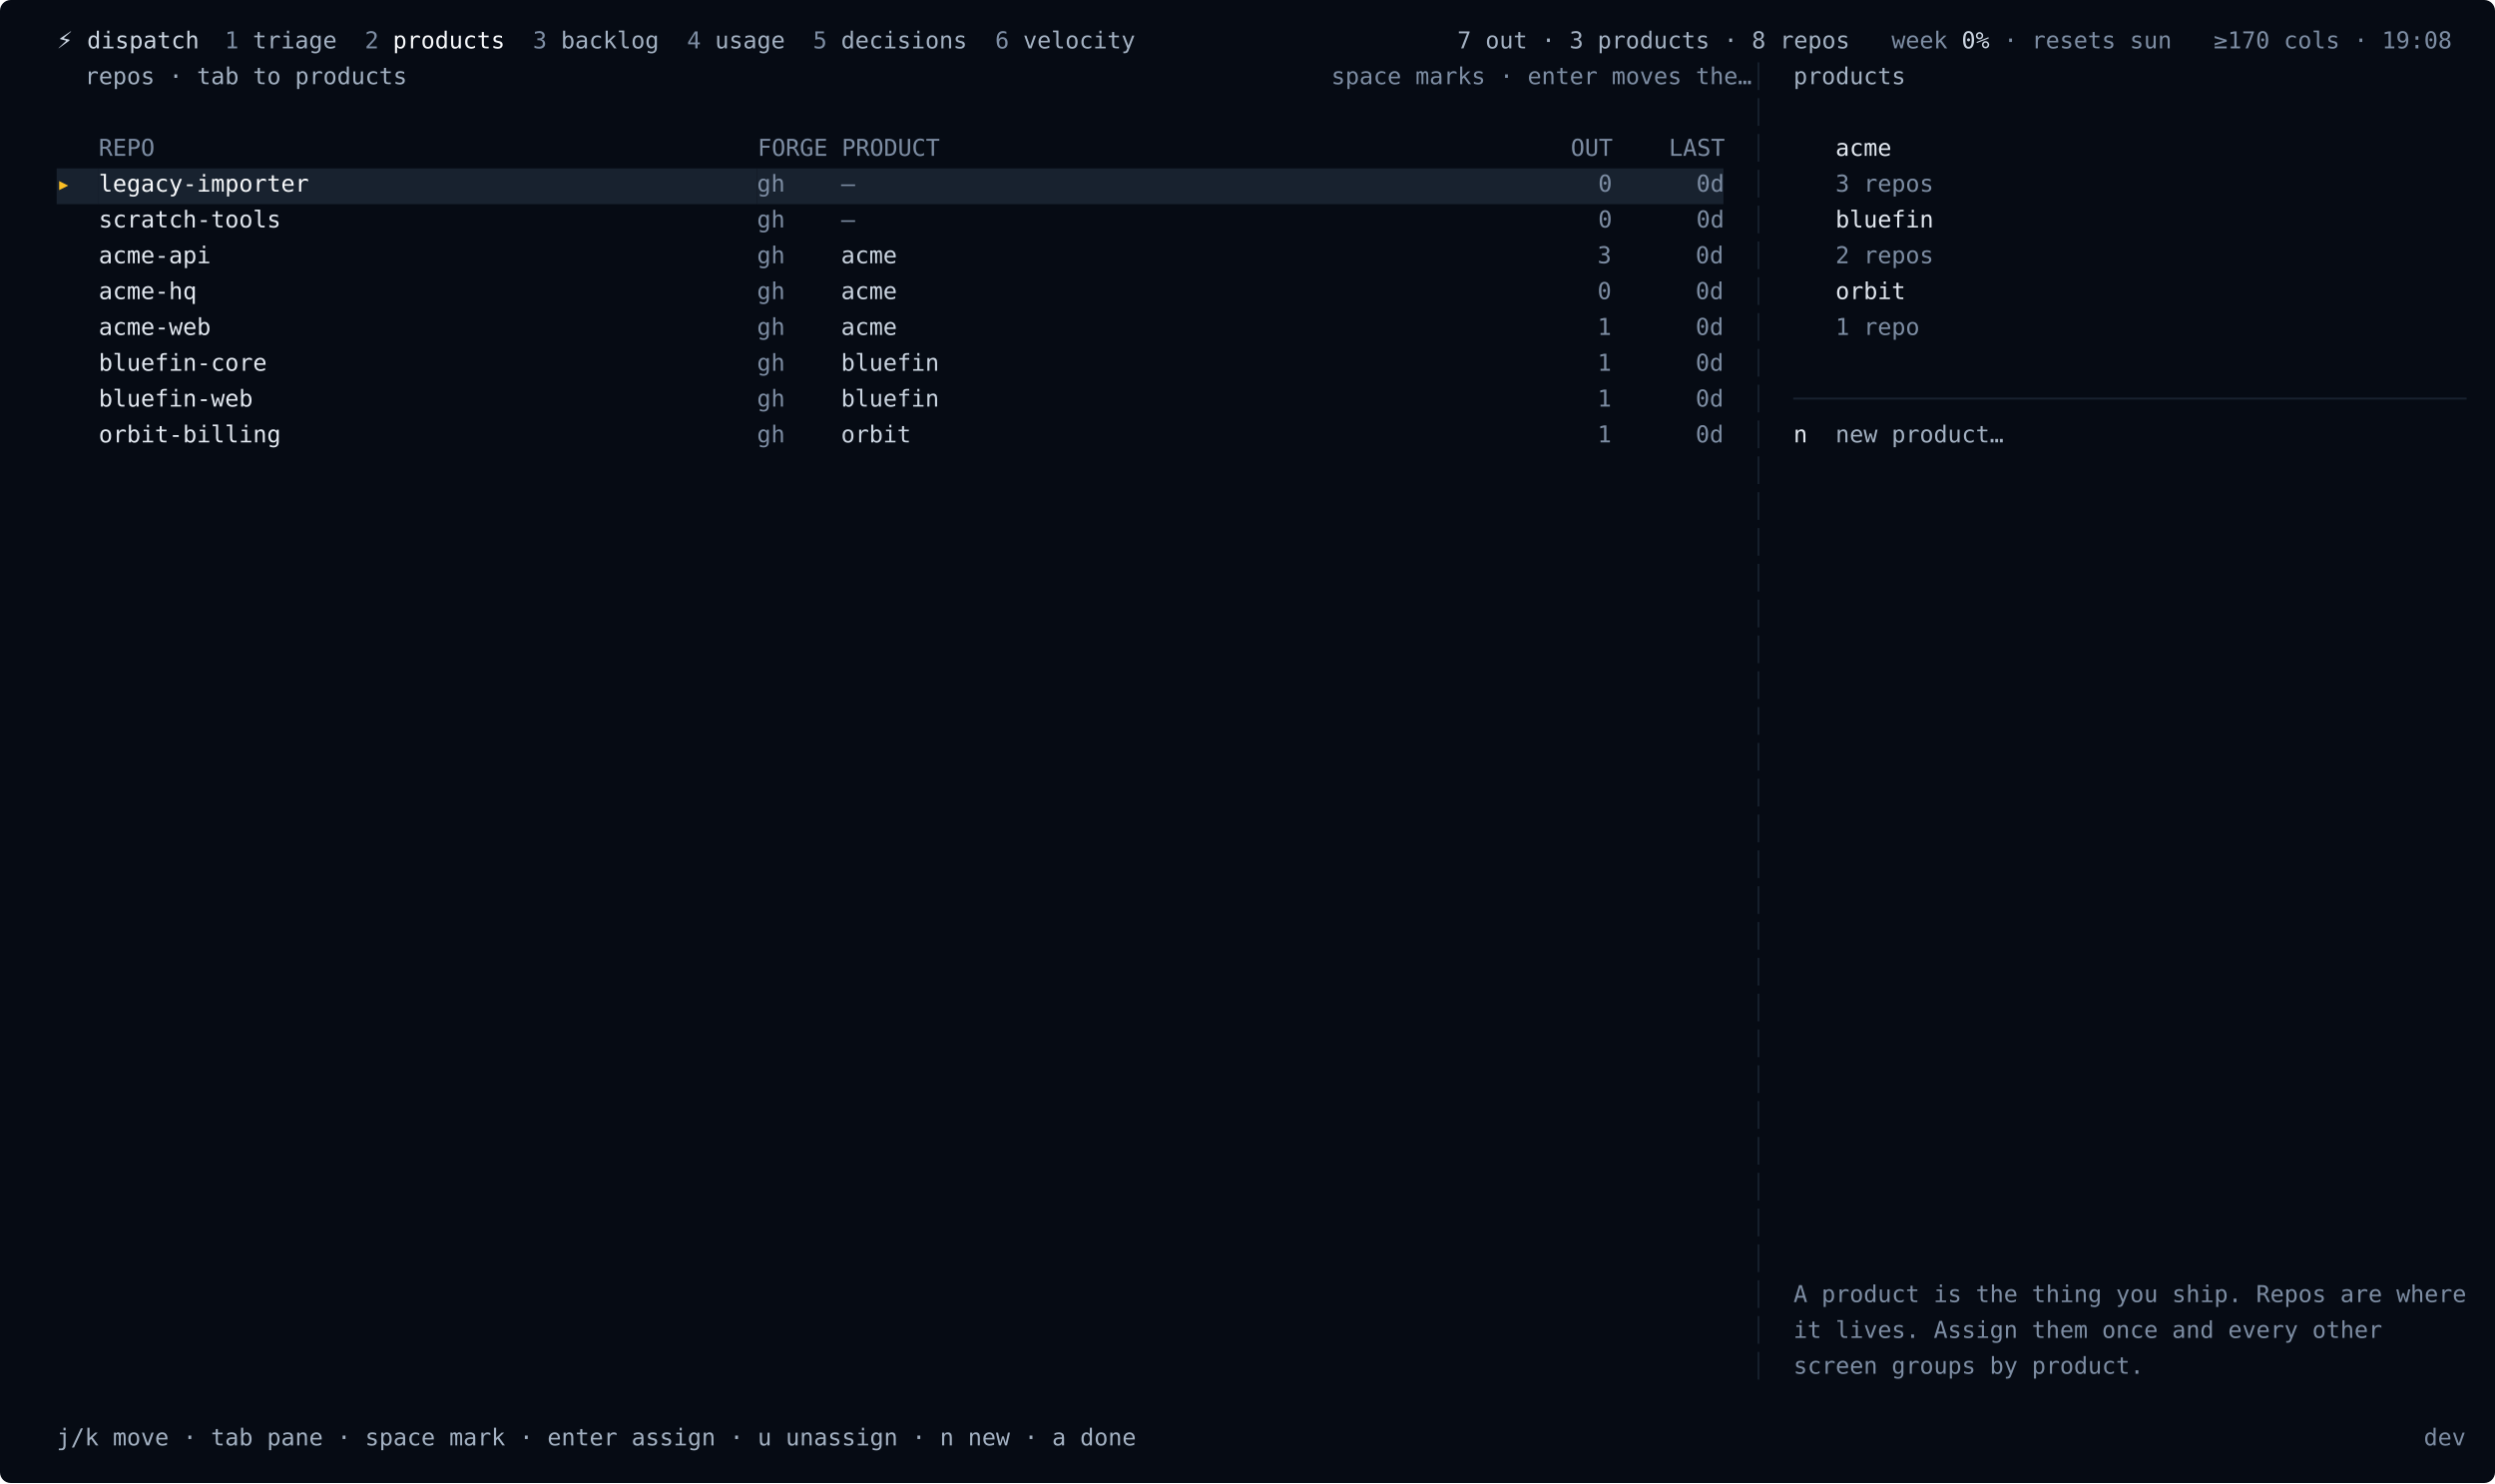
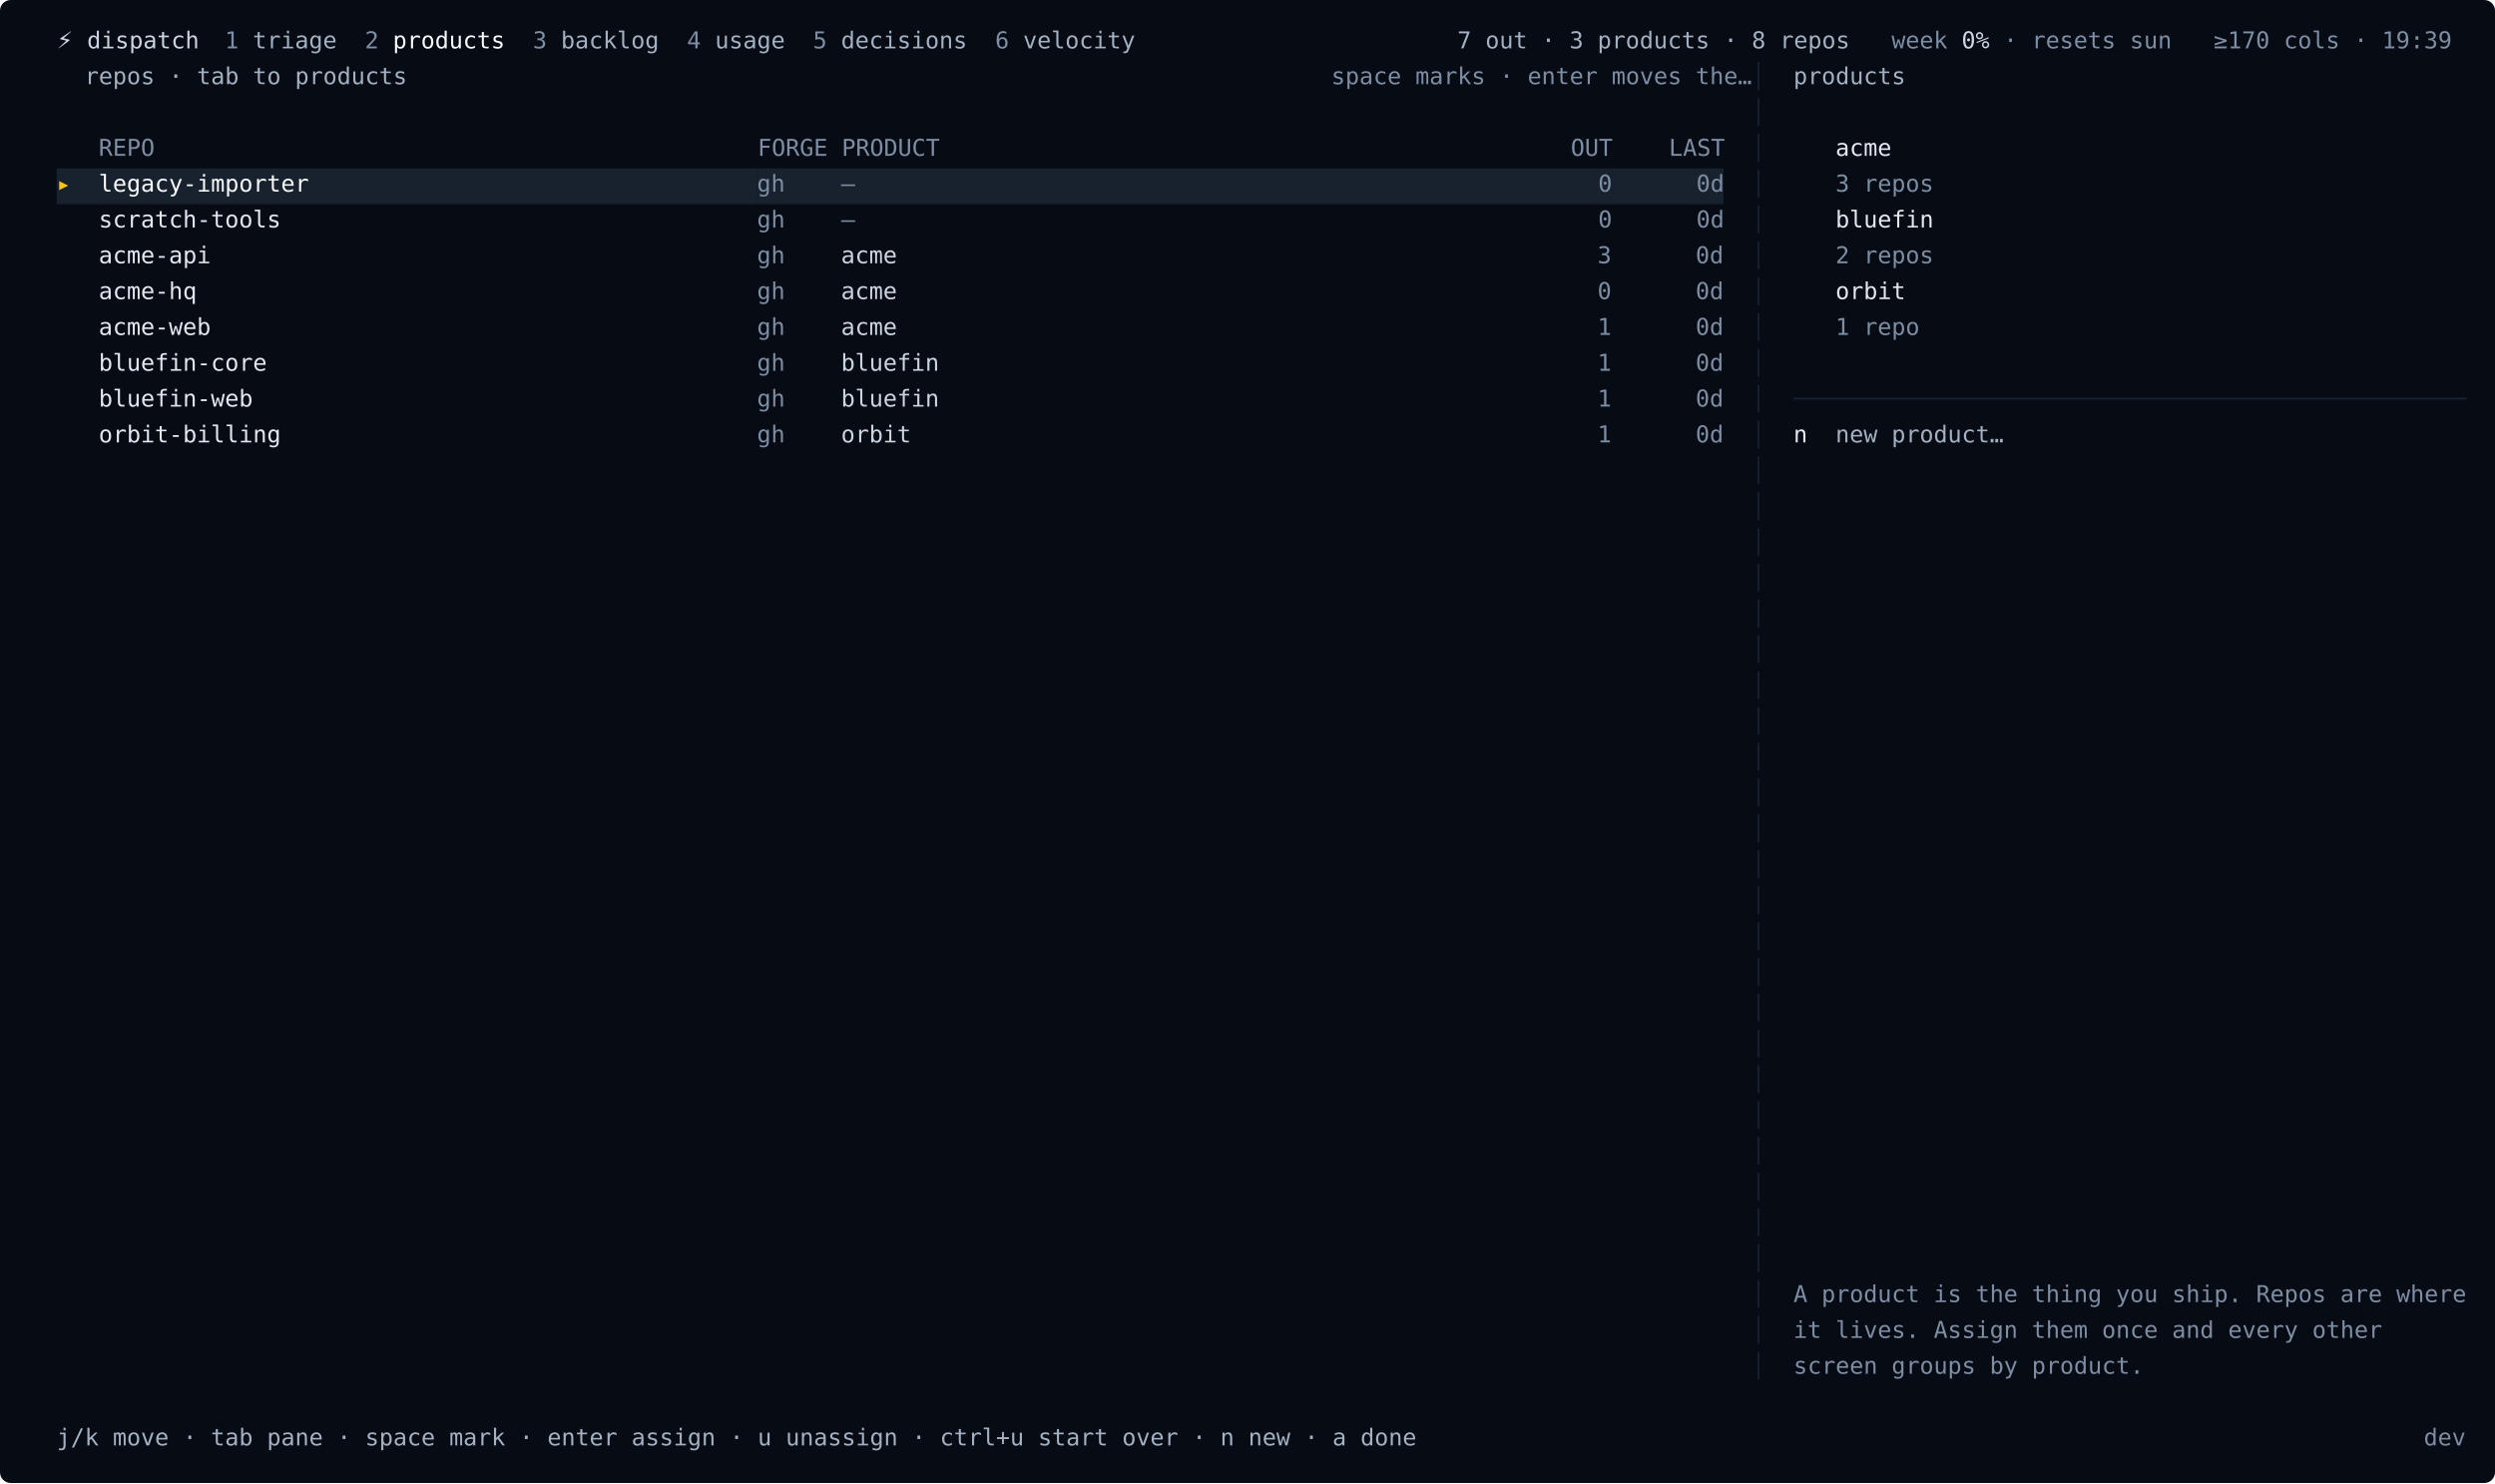
<svg xmlns="http://www.w3.org/2000/svg" width="1393" height="828" viewBox="0 0 1393 828" role="img" aria-label="Assigning repos to products">
  <rect width="1393" height="828" rx="6" fill="#060b14" />
  <g font-family="ui-monospace, SFMono-Regular, Menlo, Consolas, 'DejaVu Sans Mono', monospace" font-size="13.0" xml:space="preserve">
    <rect x="31.64" y="94.00" width="23.46" height="20.00" fill="#18222f" />
    <rect x="55.10" y="94.00" width="367.54" height="20.00" fill="#18222f" />
    <rect x="422.64" y="94.00" width="539.58" height="20.00" fill="#18222f" />
    <text xml:space="preserve" y="27.00" fill="#e2e8f0">
      <tspan x="16.00">  </tspan>
      <tspan x="31.64" fill="#cbd5e1">⚡ dispatch</tspan>
      <tspan x="109.84">  </tspan>
      <tspan x="125.48" fill="#7d8da3">1 </tspan>
      <tspan x="141.12" fill="#a3b1c2">triage</tspan>
      <tspan x="188.04">  </tspan>
      <tspan x="203.68" fill="#7d8da3">2 </tspan>
      <tspan x="219.32" fill="#f8fafc">products</tspan>
      <tspan x="281.88">  </tspan>
      <tspan x="297.52" fill="#7d8da3">3 </tspan>
      <tspan x="313.16" fill="#a3b1c2">backlog</tspan>
      <tspan x="367.90">  </tspan>
      <tspan x="383.54" fill="#7d8da3">4 </tspan>
      <tspan x="399.18" fill="#a3b1c2">usage</tspan>
      <tspan x="438.28">  </tspan>
      <tspan x="453.92" fill="#7d8da3">5 </tspan>
      <tspan x="469.56" fill="#a3b1c2">decisions</tspan>
      <tspan x="539.94">  </tspan>
      <tspan x="555.58" fill="#7d8da3">6 </tspan>
      <tspan x="571.22" fill="#a3b1c2">velocity</tspan>
      <tspan x="633.78">                       </tspan>
      <tspan x="813.64" fill="#a3b1c2">7 out · 3 products · 8 repos</tspan>
      <tspan x="1032.60">   </tspan>
      <tspan x="1056.06" fill="#7d8da3">week </tspan>
      <tspan x="1095.16" fill="#cbd5e1">0%</tspan>
      <tspan x="1110.80" fill="#7d8da3"> · resets sun</tspan>
      <tspan x="1212.46">   </tspan>
-       <tspan x="1235.92" fill="#7d8da3">≥170 cols · 19:08</tspan>
+       <tspan x="1235.92" fill="#7d8da3">≥170 cols · 19:39</tspan>
    </text>
    <text xml:space="preserve" y="47.00" fill="#e2e8f0">
      <tspan x="16.00">    </tspan>
      <tspan x="47.28" fill="#a3b1c2">repos · tab to products</tspan>
      <tspan x="227.14">                                                                  </tspan>
      <tspan x="743.26" fill="#7d8da3">space marks · enter moves the…</tspan>
      <tspan x="977.86" fill="#18222f">│</tspan>
      <tspan x="985.68">  </tspan>
      <tspan x="1001.32" fill="#a3b1c2">products</tspan>
    </text>
    <text xml:space="preserve" y="67.00" fill="#e2e8f0">
      <tspan x="16.00">                                                                                                                           </tspan>
      <tspan x="977.86" fill="#18222f">│</tspan>
    </text>
    <text xml:space="preserve" y="87.00" fill="#e2e8f0">
      <tspan x="16.00">     </tspan>
      <tspan x="55.10" fill="#7d8da3">REPO                                           FORGE PRODUCT                                             OUT    LAST</tspan>
      <tspan x="962.22">  </tspan>
      <tspan x="977.86" fill="#18222f">│</tspan>
      <tspan x="985.68">  </tspan>
      <tspan x="1001.32" fill="#cbd5e1">   </tspan>
      <tspan x="1024.78">acme                                         </tspan>
    </text>
    <text xml:space="preserve" y="107.00" fill="#e2e8f0">
      <tspan x="16.00">  </tspan>
      <tspan x="31.64" fill="#fbbf24">▸  </tspan>
      <tspan x="55.10" fill="#f8fafc">legacy-importer                                </tspan>
      <tspan x="422.64" fill="#7d8da3">gh    —                                                     0      0d</tspan>
      <tspan x="962.22">  </tspan>
      <tspan x="977.86" fill="#18222f">│</tspan>
      <tspan x="985.68">     </tspan>
      <tspan x="1024.78" fill="#7d8da3">3 repos                                      </tspan>
    </text>
    <text xml:space="preserve" y="127.00" fill="#e2e8f0">
      <tspan x="16.00">  </tspan>
      <tspan x="31.64" fill="#fbbf24">   </tspan>
      <tspan x="55.10">scratch-tools                                  </tspan>
      <tspan x="422.64" fill="#7d8da3">gh    —                                                     0      0d</tspan>
      <tspan x="962.22">  </tspan>
      <tspan x="977.86" fill="#18222f">│</tspan>
      <tspan x="985.68">  </tspan>
      <tspan x="1001.32" fill="#cbd5e1">   </tspan>
      <tspan x="1024.78">bluefin                                      </tspan>
    </text>
    <text xml:space="preserve" y="147.00" fill="#e2e8f0">
      <tspan x="16.00">  </tspan>
      <tspan x="31.64" fill="#fbbf24">   </tspan>
      <tspan x="55.10">acme-api                                       </tspan>
      <tspan x="422.64" fill="#7d8da3">gh    </tspan>
      <tspan x="469.56" fill="#cbd5e1">acme                                           </tspan>
      <tspan x="837.10" fill="#7d8da3">       3      0d</tspan>
      <tspan x="962.22">  </tspan>
      <tspan x="977.86" fill="#18222f">│</tspan>
      <tspan x="985.68">     </tspan>
      <tspan x="1024.78" fill="#7d8da3">2 repos                                      </tspan>
    </text>
    <text xml:space="preserve" y="167.00" fill="#e2e8f0">
      <tspan x="16.00">  </tspan>
      <tspan x="31.64" fill="#fbbf24">   </tspan>
      <tspan x="55.10">acme-hq                                        </tspan>
      <tspan x="422.64" fill="#7d8da3">gh    </tspan>
      <tspan x="469.56" fill="#cbd5e1">acme                                           </tspan>
      <tspan x="837.10" fill="#7d8da3">       0      0d</tspan>
      <tspan x="962.22">  </tspan>
      <tspan x="977.86" fill="#18222f">│</tspan>
      <tspan x="985.68">  </tspan>
      <tspan x="1001.32" fill="#cbd5e1">   </tspan>
      <tspan x="1024.78">orbit                                        </tspan>
    </text>
    <text xml:space="preserve" y="187.00" fill="#e2e8f0">
      <tspan x="16.00">  </tspan>
      <tspan x="31.64" fill="#fbbf24">   </tspan>
      <tspan x="55.10">acme-web                                       </tspan>
      <tspan x="422.64" fill="#7d8da3">gh    </tspan>
      <tspan x="469.56" fill="#cbd5e1">acme                                           </tspan>
      <tspan x="837.10" fill="#7d8da3">       1      0d</tspan>
      <tspan x="962.22">  </tspan>
      <tspan x="977.86" fill="#18222f">│</tspan>
      <tspan x="985.68">     </tspan>
      <tspan x="1024.78" fill="#7d8da3">1 repo                                       </tspan>
    </text>
    <text xml:space="preserve" y="207.00" fill="#e2e8f0">
      <tspan x="16.00">  </tspan>
      <tspan x="31.64" fill="#fbbf24">   </tspan>
      <tspan x="55.10">bluefin-core                                   </tspan>
      <tspan x="422.64" fill="#7d8da3">gh    </tspan>
      <tspan x="469.56" fill="#cbd5e1">bluefin                                        </tspan>
      <tspan x="837.10" fill="#7d8da3">       1      0d</tspan>
      <tspan x="962.22">  </tspan>
      <tspan x="977.86" fill="#18222f">│</tspan>
    </text>
    <text xml:space="preserve" y="227.00" fill="#e2e8f0">
      <tspan x="16.00">  </tspan>
      <tspan x="31.64" fill="#fbbf24">   </tspan>
      <tspan x="55.10">bluefin-web                                    </tspan>
      <tspan x="422.64" fill="#7d8da3">gh    </tspan>
      <tspan x="469.56" fill="#cbd5e1">bluefin                                        </tspan>
      <tspan x="837.10" fill="#7d8da3">       1      0d</tspan>
      <tspan x="962.22">  </tspan>
      <tspan x="977.86" fill="#18222f">│</tspan>
      <tspan x="985.68">  </tspan>
      <tspan x="1001.32" fill="#18222f">────────────────────────────────────────────────</tspan>
    </text>
    <text xml:space="preserve" y="247.00" fill="#e2e8f0">
      <tspan x="16.00">  </tspan>
      <tspan x="31.64" fill="#fbbf24">   </tspan>
      <tspan x="55.10">orbit-billing                                  </tspan>
      <tspan x="422.64" fill="#7d8da3">gh    </tspan>
      <tspan x="469.56" fill="#cbd5e1">orbit                                          </tspan>
      <tspan x="837.10" fill="#7d8da3">       1      0d</tspan>
      <tspan x="962.22">  </tspan>
      <tspan x="977.86" fill="#18222f">│</tspan>
      <tspan x="985.68">  </tspan>
      <tspan x="1001.32">n  </tspan>
      <tspan x="1024.78" fill="#a3b1c2">new product…                                 </tspan>
    </text>
    <text xml:space="preserve" y="267.00" fill="#e2e8f0">
      <tspan x="16.00">                                                                                                                           </tspan>
      <tspan x="977.86" fill="#18222f">│</tspan>
    </text>
    <text xml:space="preserve" y="287.00" fill="#e2e8f0">
      <tspan x="16.00">                                                                                                                           </tspan>
      <tspan x="977.86" fill="#18222f">│</tspan>
    </text>
    <text xml:space="preserve" y="307.00" fill="#e2e8f0">
      <tspan x="16.00">                                                                                                                           </tspan>
      <tspan x="977.86" fill="#18222f">│</tspan>
    </text>
    <text xml:space="preserve" y="327.00" fill="#e2e8f0">
      <tspan x="16.00">                                                                                                                           </tspan>
      <tspan x="977.86" fill="#18222f">│</tspan>
    </text>
    <text xml:space="preserve" y="347.00" fill="#e2e8f0">
      <tspan x="16.00">                                                                                                                           </tspan>
      <tspan x="977.86" fill="#18222f">│</tspan>
    </text>
    <text xml:space="preserve" y="367.00" fill="#e2e8f0">
      <tspan x="16.00">                                                                                                                           </tspan>
      <tspan x="977.86" fill="#18222f">│</tspan>
    </text>
    <text xml:space="preserve" y="387.00" fill="#e2e8f0">
      <tspan x="16.00">                                                                                                                           </tspan>
      <tspan x="977.86" fill="#18222f">│</tspan>
    </text>
    <text xml:space="preserve" y="407.00" fill="#e2e8f0">
      <tspan x="16.00">                                                                                                                           </tspan>
      <tspan x="977.86" fill="#18222f">│</tspan>
    </text>
    <text xml:space="preserve" y="427.00" fill="#e2e8f0">
      <tspan x="16.00">                                                                                                                           </tspan>
      <tspan x="977.86" fill="#18222f">│</tspan>
    </text>
    <text xml:space="preserve" y="447.00" fill="#e2e8f0">
      <tspan x="16.00">                                                                                                                           </tspan>
      <tspan x="977.86" fill="#18222f">│</tspan>
    </text>
    <text xml:space="preserve" y="467.00" fill="#e2e8f0">
      <tspan x="16.00">                                                                                                                           </tspan>
      <tspan x="977.86" fill="#18222f">│</tspan>
    </text>
    <text xml:space="preserve" y="487.00" fill="#e2e8f0">
      <tspan x="16.00">                                                                                                                           </tspan>
      <tspan x="977.86" fill="#18222f">│</tspan>
    </text>
    <text xml:space="preserve" y="507.00" fill="#e2e8f0">
      <tspan x="16.00">                                                                                                                           </tspan>
      <tspan x="977.86" fill="#18222f">│</tspan>
    </text>
    <text xml:space="preserve" y="527.00" fill="#e2e8f0">
      <tspan x="16.00">                                                                                                                           </tspan>
      <tspan x="977.86" fill="#18222f">│</tspan>
    </text>
    <text xml:space="preserve" y="547.00" fill="#e2e8f0">
      <tspan x="16.00">                                                                                                                           </tspan>
      <tspan x="977.86" fill="#18222f">│</tspan>
    </text>
    <text xml:space="preserve" y="567.00" fill="#e2e8f0">
      <tspan x="16.00">                                                                                                                           </tspan>
      <tspan x="977.86" fill="#18222f">│</tspan>
    </text>
    <text xml:space="preserve" y="587.00" fill="#e2e8f0">
      <tspan x="16.00">                                                                                                                           </tspan>
      <tspan x="977.86" fill="#18222f">│</tspan>
    </text>
    <text xml:space="preserve" y="607.00" fill="#e2e8f0">
      <tspan x="16.00">                                                                                                                           </tspan>
      <tspan x="977.86" fill="#18222f">│</tspan>
    </text>
    <text xml:space="preserve" y="627.00" fill="#e2e8f0">
      <tspan x="16.00">                                                                                                                           </tspan>
      <tspan x="977.86" fill="#18222f">│</tspan>
    </text>
    <text xml:space="preserve" y="647.00" fill="#e2e8f0">
      <tspan x="16.00">                                                                                                                           </tspan>
      <tspan x="977.86" fill="#18222f">│</tspan>
    </text>
    <text xml:space="preserve" y="667.00" fill="#e2e8f0">
      <tspan x="16.00">                                                                                                                           </tspan>
      <tspan x="977.86" fill="#18222f">│</tspan>
    </text>
    <text xml:space="preserve" y="687.00" fill="#e2e8f0">
      <tspan x="16.00">                                                                                                                           </tspan>
      <tspan x="977.86" fill="#18222f">│</tspan>
    </text>
    <text xml:space="preserve" y="707.00" fill="#e2e8f0">
      <tspan x="16.00">                                                                                                                           </tspan>
      <tspan x="977.86" fill="#18222f">│</tspan>
    </text>
    <text xml:space="preserve" y="727.00" fill="#e2e8f0">
      <tspan x="16.00">                                                                                                                           </tspan>
      <tspan x="977.86" fill="#18222f">│</tspan>
      <tspan x="985.68">  </tspan>
      <tspan x="1001.32" fill="#7d8da3">A product is the thing you ship. Repos are where</tspan>
    </text>
    <text xml:space="preserve" y="747.00" fill="#e2e8f0">
      <tspan x="16.00">                                                                                                                           </tspan>
      <tspan x="977.86" fill="#18222f">│</tspan>
      <tspan x="985.68">  </tspan>
      <tspan x="1001.32" fill="#7d8da3">it lives. Assign them once and every other</tspan>
    </text>
    <text xml:space="preserve" y="767.00" fill="#e2e8f0">
      <tspan x="16.00">                                                                                                                           </tspan>
      <tspan x="977.86" fill="#18222f">│</tspan>
      <tspan x="985.68">  </tspan>
      <tspan x="1001.32" fill="#7d8da3">screen groups by product.</tspan>
    </text>
    <text xml:space="preserve" y="807.00" fill="#e2e8f0">
      <tspan x="16.00">  </tspan>
-       <tspan x="31.64" fill="#a3b1c2">j/k move · tab pane · space mark · enter assign · u unassign · n new · a done</tspan>
-       <tspan x="633.78">                                                                                            </tspan>
+       <tspan x="31.64" fill="#a3b1c2">j/k move · tab pane · space mark · enter assign · u unassign · ctrl+u start over · n new · a done</tspan>
+       <tspan x="790.18">                                                                        </tspan>
      <tspan x="1353.22" fill="#7d8da3">dev</tspan>
    </text>
  </g>
</svg>
